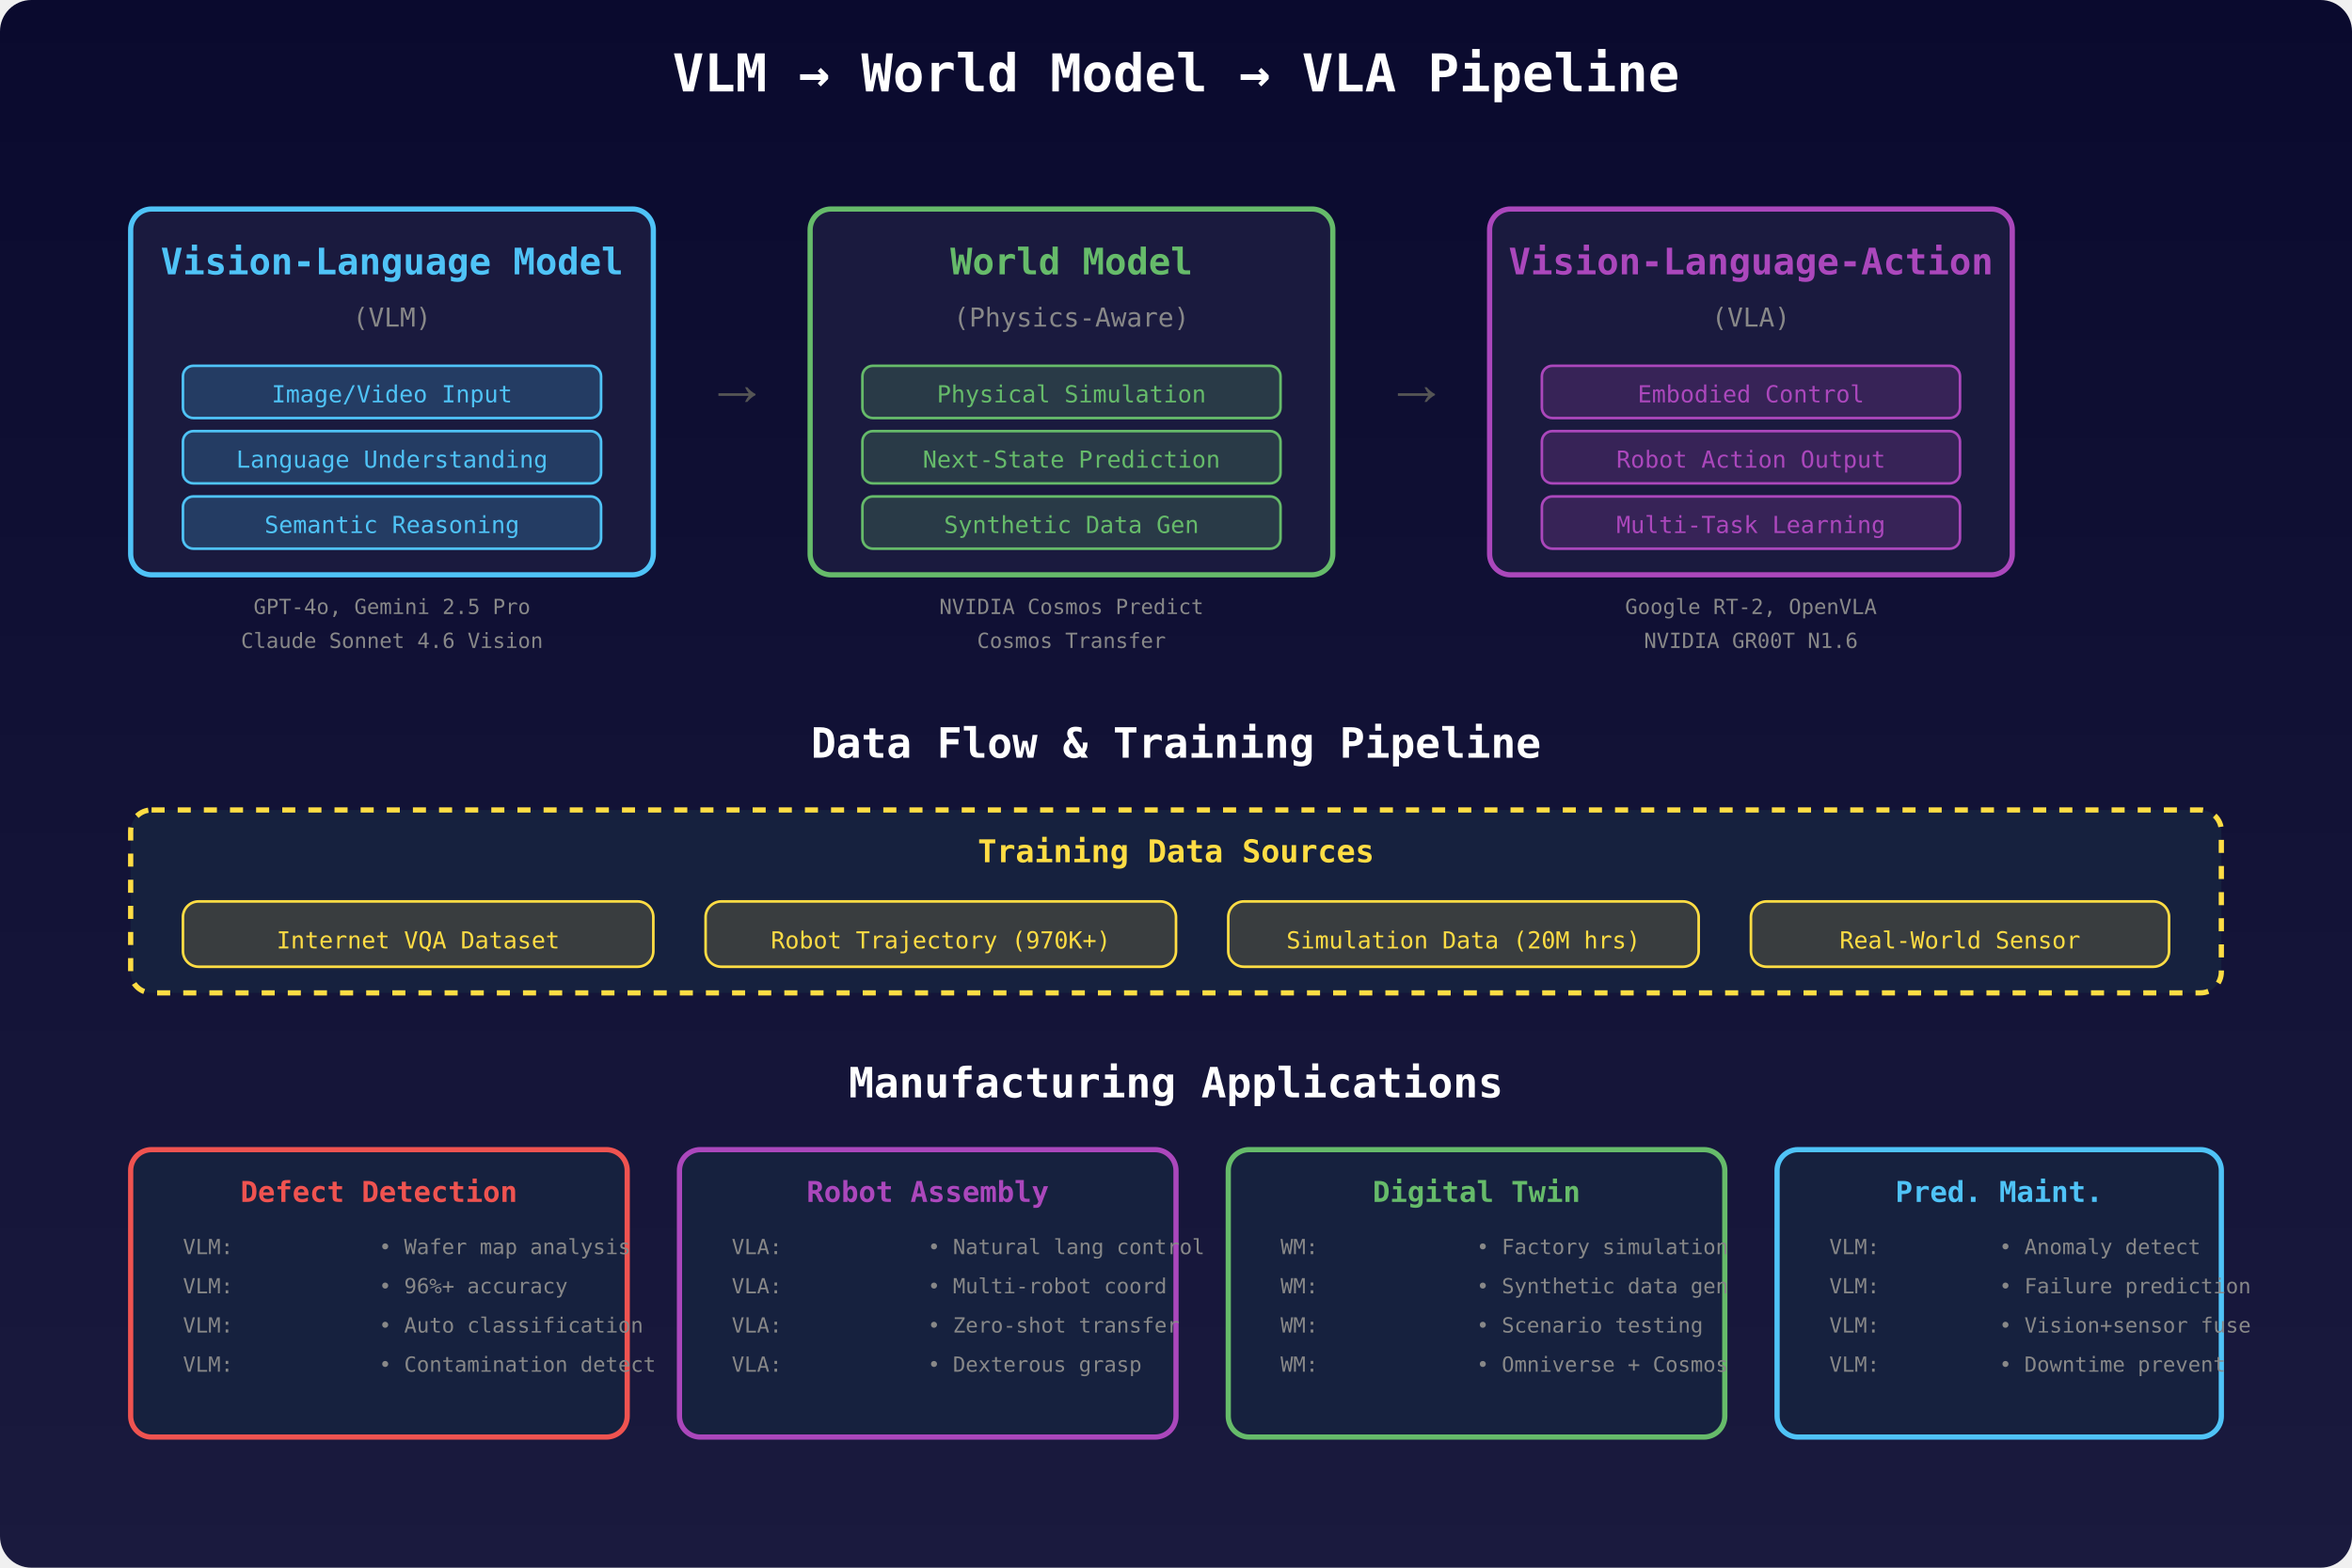
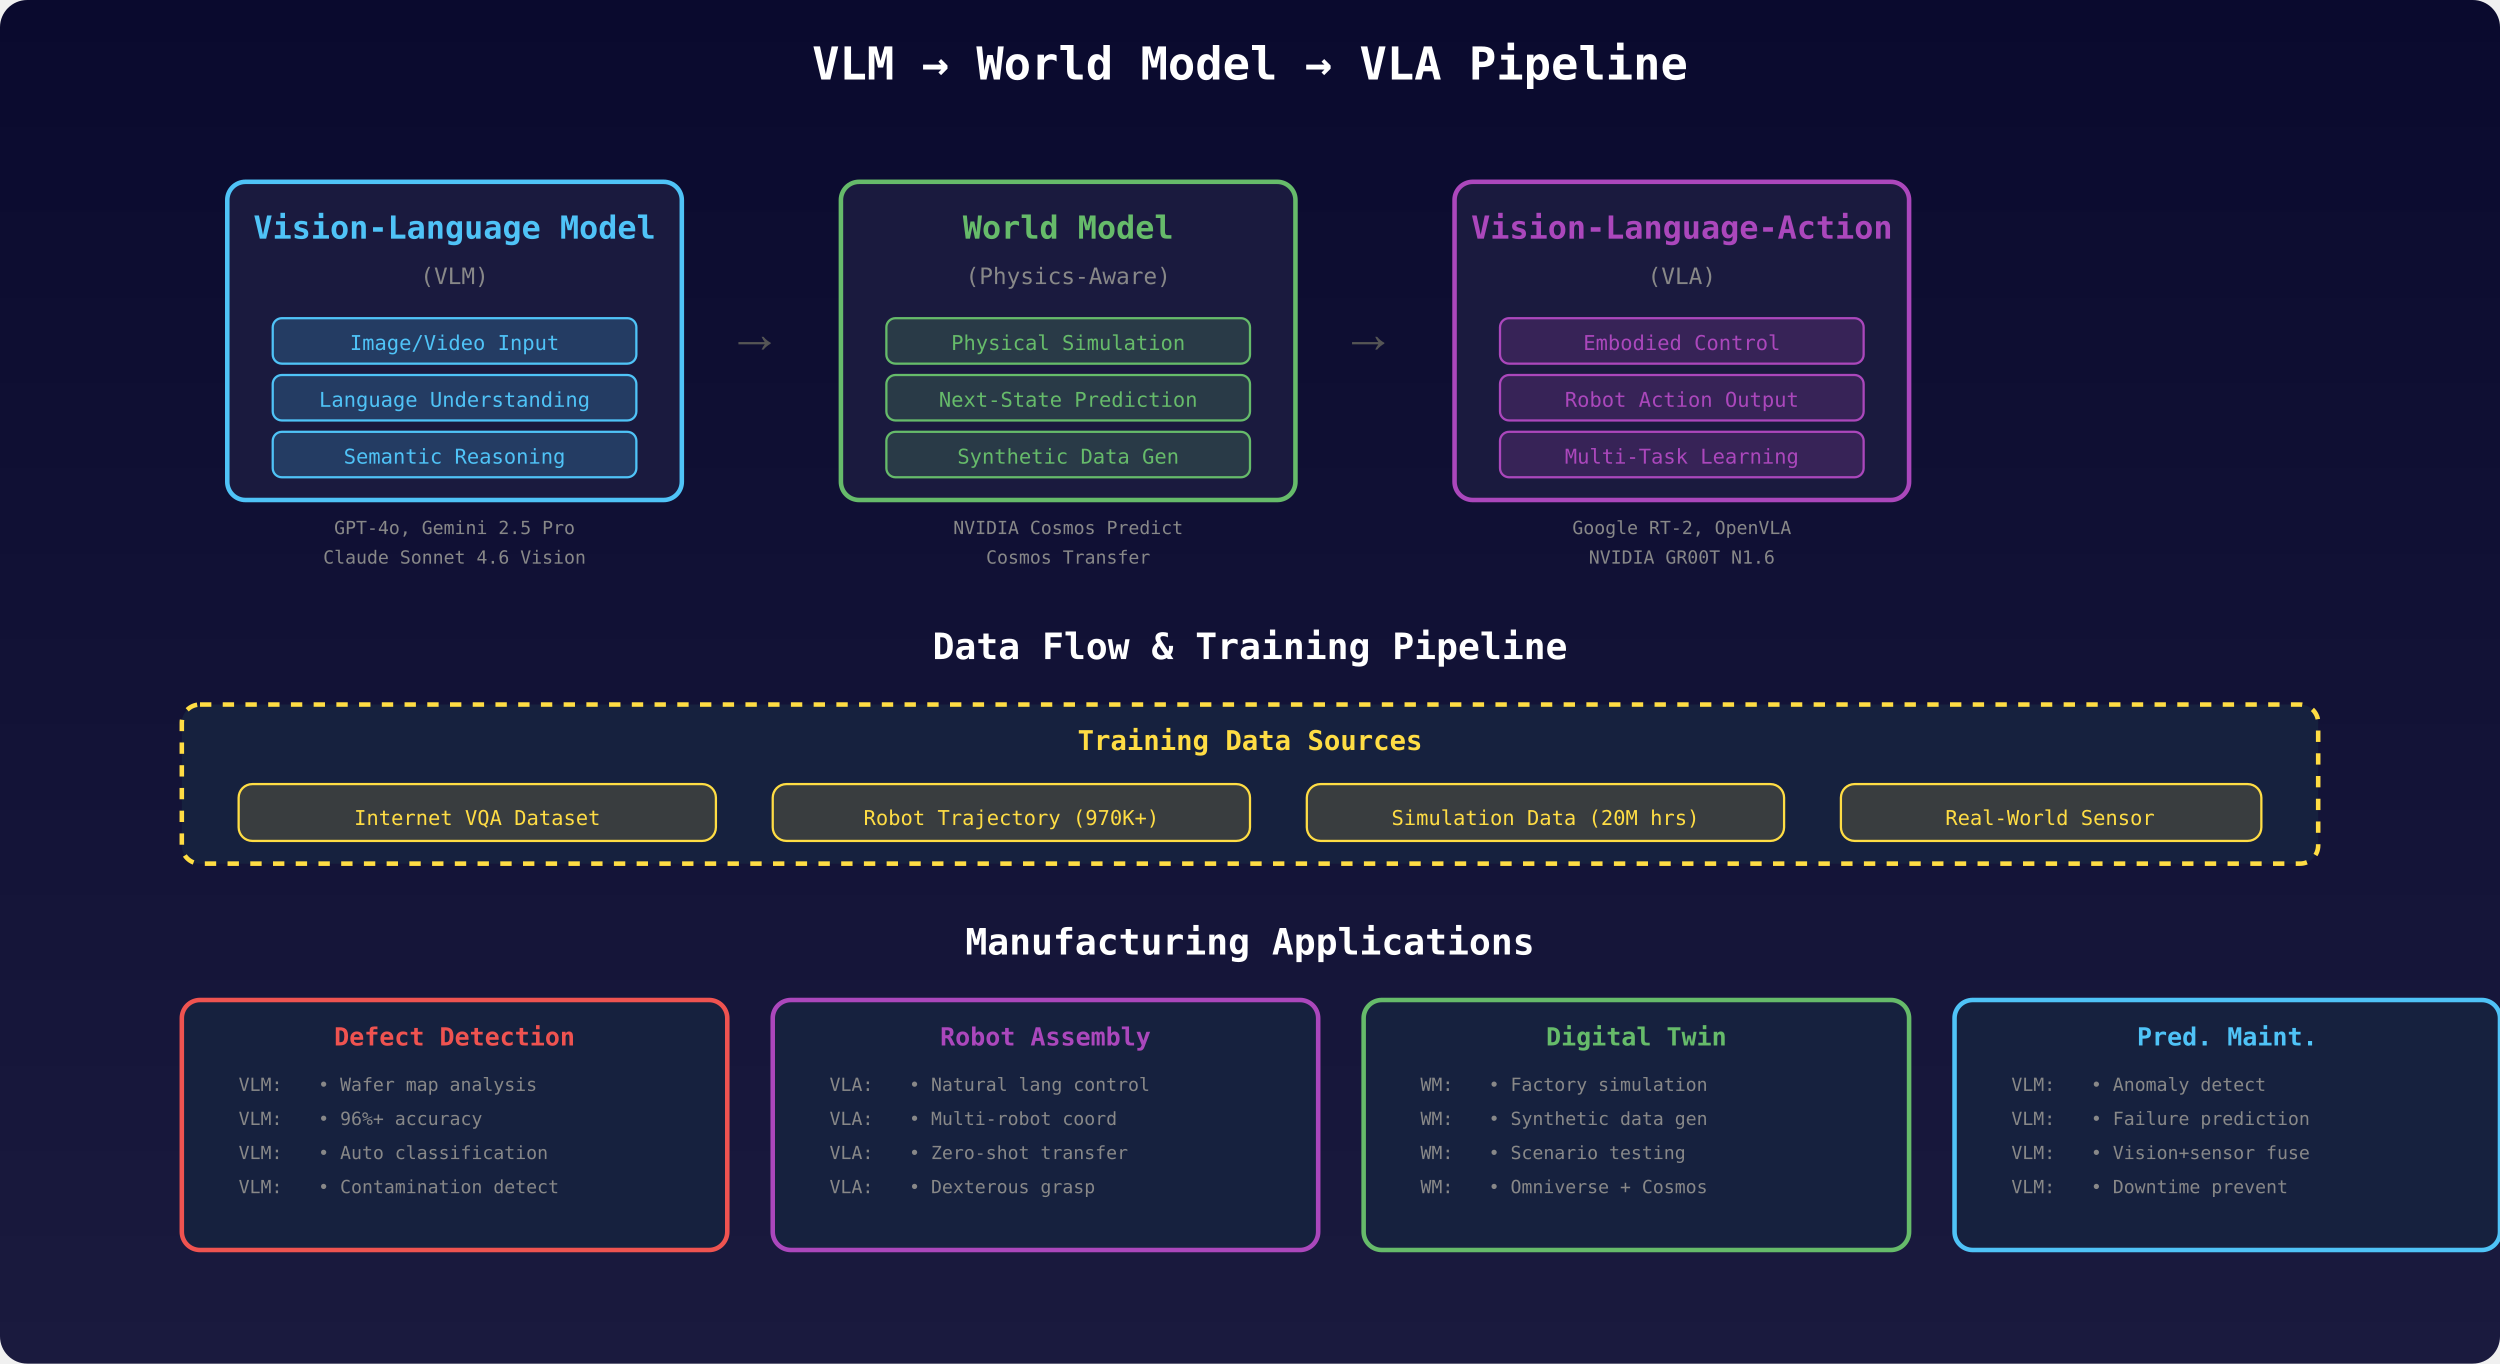
- <svg xmlns="http://www.w3.org/2000/svg" viewBox="0 0 900 600">
+ <svg xmlns="http://www.w3.org/2000/svg" viewBox="0 0 1100 600">
  <defs>
    <linearGradient id="bg" x1="0%" y1="0%" x2="0%" y2="100%">
      <stop offset="0%" style="stop-color:#0a0a2e" />
      <stop offset="100%" style="stop-color:#1a1a3e" />
    </linearGradient>
  </defs>
-   <rect width="900" height="600" fill="url(#bg)" rx="12" />
-   <text x="450" y="35" text-anchor="middle" font-family="monospace" font-size="20" fill="white" font-weight="bold">VLM → World Model → VLA Pipeline</text>
+   <rect width="1100" height="600" fill="url(#bg)" rx="12" />
+   <text x="550" y="35" text-anchor="middle" font-family="monospace" font-size="20" fill="white" font-weight="bold">VLM → World Model → VLA Pipeline</text>
  <g id="stage1">
-     <rect x="50" y="80" width="200" height="140" rx="8" fill="#1a1a3e" stroke="#4fc3f7" stroke-width="2" />
-     <text x="150" y="105" text-anchor="middle" font-family="monospace" font-size="14" fill="#4fc3f7" font-weight="bold">Vision-Language Model</text>
-     <text x="150" y="125" text-anchor="middle" font-family="monospace" font-size="10" fill="#888">(VLM)</text>
-     <rect x="70" y="140" width="160" height="20" rx="4" fill="#4fc3f7" fill-opacity="0.2" stroke="#4fc3f7" stroke-width="1" />
-     <text x="150" y="154" text-anchor="middle" font-family="monospace" font-size="9" fill="#4fc3f7">Image/Video Input</text>
-     <rect x="70" y="165" width="160" height="20" rx="4" fill="#4fc3f7" fill-opacity="0.2" stroke="#4fc3f7" stroke-width="1" />
-     <text x="150" y="179" text-anchor="middle" font-family="monospace" font-size="9" fill="#4fc3f7">Language Understanding</text>
-     <rect x="70" y="190" width="160" height="20" rx="4" fill="#4fc3f7" fill-opacity="0.2" stroke="#4fc3f7" stroke-width="1" />
-     <text x="150" y="204" text-anchor="middle" font-family="monospace" font-size="9" fill="#4fc3f7">Semantic Reasoning</text>
-     <text x="150" y="235" text-anchor="middle" font-family="monospace" font-size="8" fill="#888">GPT-4o, Gemini 2.5 Pro</text>
-     <text x="150" y="248" text-anchor="middle" font-family="monospace" font-size="8" fill="#888">Claude Sonnet 4.6 Vision</text>
+     <rect x="100" y="80" width="200" height="140" rx="8" fill="#1a1a3e" stroke="#4fc3f7" stroke-width="2" />
+     <text x="200" y="105" text-anchor="middle" font-family="monospace" font-size="14" fill="#4fc3f7" font-weight="bold">Vision-Language Model</text>
+     <text x="200" y="125" text-anchor="middle" font-family="monospace" font-size="10" fill="#888">(VLM)</text>
+     <rect x="120" y="140" width="160" height="20" rx="4" fill="#4fc3f7" fill-opacity="0.2" stroke="#4fc3f7" stroke-width="1" />
+     <text x="200" y="154" text-anchor="middle" font-family="monospace" font-size="9" fill="#4fc3f7">Image/Video Input</text>
+     <rect x="120" y="165" width="160" height="20" rx="4" fill="#4fc3f7" fill-opacity="0.2" stroke="#4fc3f7" stroke-width="1" />
+     <text x="200" y="179" text-anchor="middle" font-family="monospace" font-size="9" fill="#4fc3f7">Language Understanding</text>
+     <rect x="120" y="190" width="160" height="20" rx="4" fill="#4fc3f7" fill-opacity="0.2" stroke="#4fc3f7" stroke-width="1" />
+     <text x="200" y="204" text-anchor="middle" font-family="monospace" font-size="9" fill="#4fc3f7">Semantic Reasoning</text>
+     <text x="200" y="235" text-anchor="middle" font-family="monospace" font-size="8" fill="#888">GPT-4o, Gemini 2.5 Pro</text>
+     <text x="200" y="248" text-anchor="middle" font-family="monospace" font-size="8" fill="#888">Claude Sonnet 4.6 Vision</text>
  </g>
-   <text x="270" y="155" font-size="24" fill="#555">→</text>
+   <text x="320" y="155" font-size="24" fill="#555">→</text>
  <g id="stage2">
-     <rect x="310" y="80" width="200" height="140" rx="8" fill="#1a1a3e" stroke="#66bb6a" stroke-width="2" />
-     <text x="410" y="105" text-anchor="middle" font-family="monospace" font-size="14" fill="#66bb6a" font-weight="bold">World Model</text>
-     <text x="410" y="125" text-anchor="middle" font-family="monospace" font-size="10" fill="#888">(Physics-Aware)</text>
-     <rect x="330" y="140" width="160" height="20" rx="4" fill="#66bb6a" fill-opacity="0.2" stroke="#66bb6a" stroke-width="1" />
-     <text x="410" y="154" text-anchor="middle" font-family="monospace" font-size="9" fill="#66bb6a">Physical Simulation</text>
-     <rect x="330" y="165" width="160" height="20" rx="4" fill="#66bb6a" fill-opacity="0.2" stroke="#66bb6a" stroke-width="1" />
-     <text x="410" y="179" text-anchor="middle" font-family="monospace" font-size="9" fill="#66bb6a">Next-State Prediction</text>
-     <rect x="330" y="190" width="160" height="20" rx="4" fill="#66bb6a" fill-opacity="0.2" stroke="#66bb6a" stroke-width="1" />
-     <text x="410" y="204" text-anchor="middle" font-family="monospace" font-size="9" fill="#66bb6a">Synthetic Data Gen</text>
-     <text x="410" y="235" text-anchor="middle" font-family="monospace" font-size="8" fill="#888">NVIDIA Cosmos Predict</text>
-     <text x="410" y="248" text-anchor="middle" font-family="monospace" font-size="8" fill="#888">Cosmos Transfer</text>
+     <rect x="370" y="80" width="200" height="140" rx="8" fill="#1a1a3e" stroke="#66bb6a" stroke-width="2" />
+     <text x="470" y="105" text-anchor="middle" font-family="monospace" font-size="14" fill="#66bb6a" font-weight="bold">World Model</text>
+     <text x="470" y="125" text-anchor="middle" font-family="monospace" font-size="10" fill="#888">(Physics-Aware)</text>
+     <rect x="390" y="140" width="160" height="20" rx="4" fill="#66bb6a" fill-opacity="0.2" stroke="#66bb6a" stroke-width="1" />
+     <text x="470" y="154" text-anchor="middle" font-family="monospace" font-size="9" fill="#66bb6a">Physical Simulation</text>
+     <rect x="390" y="165" width="160" height="20" rx="4" fill="#66bb6a" fill-opacity="0.2" stroke="#66bb6a" stroke-width="1" />
+     <text x="470" y="179" text-anchor="middle" font-family="monospace" font-size="9" fill="#66bb6a">Next-State Prediction</text>
+     <rect x="390" y="190" width="160" height="20" rx="4" fill="#66bb6a" fill-opacity="0.2" stroke="#66bb6a" stroke-width="1" />
+     <text x="470" y="204" text-anchor="middle" font-family="monospace" font-size="9" fill="#66bb6a">Synthetic Data Gen</text>
+     <text x="470" y="235" text-anchor="middle" font-family="monospace" font-size="8" fill="#888">NVIDIA Cosmos Predict</text>
+     <text x="470" y="248" text-anchor="middle" font-family="monospace" font-size="8" fill="#888">Cosmos Transfer</text>
  </g>
-   <text x="530" y="155" font-size="24" fill="#555">→</text>
+   <text x="590" y="155" font-size="24" fill="#555">→</text>
  <g id="stage3">
-     <rect x="570" y="80" width="200" height="140" rx="8" fill="#1a1a3e" stroke="#ab47bc" stroke-width="2" />
-     <text x="670" y="105" text-anchor="middle" font-family="monospace" font-size="14" fill="#ab47bc" font-weight="bold">Vision-Language-Action</text>
-     <text x="670" y="125" text-anchor="middle" font-family="monospace" font-size="10" fill="#888">(VLA)</text>
-     <rect x="590" y="140" width="160" height="20" rx="4" fill="#ab47bc" fill-opacity="0.2" stroke="#ab47bc" stroke-width="1" />
-     <text x="670" y="154" text-anchor="middle" font-family="monospace" font-size="9" fill="#ab47bc">Embodied Control</text>
-     <rect x="590" y="165" width="160" height="20" rx="4" fill="#ab47bc" fill-opacity="0.2" stroke="#ab47bc" stroke-width="1" />
-     <text x="670" y="179" text-anchor="middle" font-family="monospace" font-size="9" fill="#ab47bc">Robot Action Output</text>
-     <rect x="590" y="190" width="160" height="20" rx="4" fill="#ab47bc" fill-opacity="0.2" stroke="#ab47bc" stroke-width="1" />
-     <text x="670" y="204" text-anchor="middle" font-family="monospace" font-size="9" fill="#ab47bc">Multi-Task Learning</text>
-     <text x="670" y="235" text-anchor="middle" font-family="monospace" font-size="8" fill="#888">Google RT-2, OpenVLA</text>
-     <text x="670" y="248" text-anchor="middle" font-family="monospace" font-size="8" fill="#888">NVIDIA GR00T N1.6</text>
+     <rect x="640" y="80" width="200" height="140" rx="8" fill="#1a1a3e" stroke="#ab47bc" stroke-width="2" />
+     <text x="740" y="105" text-anchor="middle" font-family="monospace" font-size="14" fill="#ab47bc" font-weight="bold">Vision-Language-Action</text>
+     <text x="740" y="125" text-anchor="middle" font-family="monospace" font-size="10" fill="#888">(VLA)</text>
+     <rect x="660" y="140" width="160" height="20" rx="4" fill="#ab47bc" fill-opacity="0.2" stroke="#ab47bc" stroke-width="1" />
+     <text x="740" y="154" text-anchor="middle" font-family="monospace" font-size="9" fill="#ab47bc">Embodied Control</text>
+     <rect x="660" y="165" width="160" height="20" rx="4" fill="#ab47bc" fill-opacity="0.2" stroke="#ab47bc" stroke-width="1" />
+     <text x="740" y="179" text-anchor="middle" font-family="monospace" font-size="9" fill="#ab47bc">Robot Action Output</text>
+     <rect x="660" y="190" width="160" height="20" rx="4" fill="#ab47bc" fill-opacity="0.2" stroke="#ab47bc" stroke-width="1" />
+     <text x="740" y="204" text-anchor="middle" font-family="monospace" font-size="9" fill="#ab47bc">Multi-Task Learning</text>
+     <text x="740" y="235" text-anchor="middle" font-family="monospace" font-size="8" fill="#888">Google RT-2, OpenVLA</text>
+     <text x="740" y="248" text-anchor="middle" font-family="monospace" font-size="8" fill="#888">NVIDIA GR00T N1.6</text>
  </g>
-   <text x="450" y="290" text-anchor="middle" font-family="monospace" font-size="16" fill="white" font-weight="bold">Data Flow &amp; Training Pipeline</text>
+   <text x="550" y="290" text-anchor="middle" font-family="monospace" font-size="16" fill="white" font-weight="bold">Data Flow &amp; Training Pipeline</text>
  <g id="training-data">
-     <rect x="50" y="310" width="800" height="70" rx="8" fill="#16213e" stroke="#ffdd44" stroke-width="2" stroke-dasharray="5,5" />
-     <text x="450" y="330" text-anchor="middle" font-family="monospace" font-size="12" fill="#ffdd44" font-weight="bold">Training Data Sources</text>
-     <rect x="70" y="345" width="180" height="25" rx="6" fill="#ffdd44" fill-opacity="0.15" stroke="#ffdd44" stroke-width="1" />
-     <text x="160" y="363" text-anchor="middle" font-family="monospace" font-size="9" fill="#ffdd44">Internet VQA Dataset</text>
-     <rect x="270" y="345" width="180" height="25" rx="6" fill="#ffdd44" fill-opacity="0.15" stroke="#ffdd44" stroke-width="1" />
-     <text x="360" y="363" text-anchor="middle" font-family="monospace" font-size="9" fill="#ffdd44">Robot Trajectory (970K+)</text>
-     <rect x="470" y="345" width="180" height="25" rx="6" fill="#ffdd44" fill-opacity="0.15" stroke="#ffdd44" stroke-width="1" />
-     <text x="560" y="363" text-anchor="middle" font-family="monospace" font-size="9" fill="#ffdd44">Simulation Data (20M hrs)</text>
-     <rect x="670" y="345" width="160" height="25" rx="6" fill="#ffdd44" fill-opacity="0.15" stroke="#ffdd44" stroke-width="1" />
-     <text x="750" y="363" text-anchor="middle" font-family="monospace" font-size="9" fill="#ffdd44">Real-World Sensor</text>
+     <rect x="80" y="310" width="940" height="70" rx="8" fill="#16213e" stroke="#ffdd44" stroke-width="2" stroke-dasharray="5,5" />
+     <text x="550" y="330" text-anchor="middle" font-family="monospace" font-size="12" fill="#ffdd44" font-weight="bold">Training Data Sources</text>
+     <rect x="105" y="345" width="210" height="25" rx="6" fill="#ffdd44" fill-opacity="0.15" stroke="#ffdd44" stroke-width="1" />
+     <text x="210" y="363" text-anchor="middle" font-family="monospace" font-size="9" fill="#ffdd44">Internet VQA Dataset</text>
+     <rect x="340" y="345" width="210" height="25" rx="6" fill="#ffdd44" fill-opacity="0.15" stroke="#ffdd44" stroke-width="1" />
+     <text x="445" y="363" text-anchor="middle" font-family="monospace" font-size="9" fill="#ffdd44">Robot Trajectory (970K+)</text>
+     <rect x="575" y="345" width="210" height="25" rx="6" fill="#ffdd44" fill-opacity="0.15" stroke="#ffdd44" stroke-width="1" />
+     <text x="680" y="363" text-anchor="middle" font-family="monospace" font-size="9" fill="#ffdd44">Simulation Data (20M hrs)</text>
+     <rect x="810" y="345" width="185" height="25" rx="6" fill="#ffdd44" fill-opacity="0.15" stroke="#ffdd44" stroke-width="1" />
+     <text x="902" y="363" text-anchor="middle" font-family="monospace" font-size="9" fill="#ffdd44">Real-World Sensor</text>
  </g>
-   <text x="450" y="420" text-anchor="middle" font-family="monospace" font-size="16" fill="white" font-weight="bold">Manufacturing Applications</text>
+   <text x="550" y="420" text-anchor="middle" font-family="monospace" font-size="16" fill="white" font-weight="bold">Manufacturing Applications</text>
  <g id="applications">
-     <rect x="50" y="440" width="190" height="110" rx="8" fill="#16213e" stroke="#ef5350" stroke-width="2" />
-     <text x="145" y="460" text-anchor="middle" font-family="monospace" font-size="11" fill="#ef5350" font-weight="bold">Defect Detection</text>
-     <text x="145" y="480" text-anchor="start" font-family="monospace" font-size="8" fill="#888">• Wafer map analysis</text>
-     <text x="145" y="495" text-anchor="start" font-family="monospace" font-size="8" fill="#888">• 96%+ accuracy</text>
-     <text x="145" y="510" text-anchor="start" font-family="monospace" font-size="8" fill="#888">• Auto classification</text>
-     <text x="145" y="525" text-anchor="start" font-family="monospace" font-size="8" fill="#888">• Contamination detect</text>
-     <text x="70" y="480" text-anchor="start" font-family="monospace" font-size="8" fill="#888">VLM:</text>
-     <text x="70" y="495" text-anchor="start" font-family="monospace" font-size="8" fill="#888">VLM:</text>
-     <text x="70" y="510" text-anchor="start" font-family="monospace" font-size="8" fill="#888">VLM:</text>
-     <text x="70" y="525" text-anchor="start" font-family="monospace" font-size="8" fill="#888">VLM:</text>
-     <rect x="260" y="440" width="190" height="110" rx="8" fill="#16213e" stroke="#ab47bc" stroke-width="2" />
-     <text x="355" y="460" text-anchor="middle" font-family="monospace" font-size="11" fill="#ab47bc" font-weight="bold">Robot Assembly</text>
-     <text x="355" y="480" text-anchor="start" font-family="monospace" font-size="8" fill="#888">• Natural lang control</text>
-     <text x="355" y="495" text-anchor="start" font-family="monospace" font-size="8" fill="#888">• Multi-robot coord</text>
-     <text x="355" y="510" text-anchor="start" font-family="monospace" font-size="8" fill="#888">• Zero-shot transfer</text>
-     <text x="355" y="525" text-anchor="start" font-family="monospace" font-size="8" fill="#888">• Dexterous grasp</text>
-     <text x="280" y="480" text-anchor="start" font-family="monospace" font-size="8" fill="#888">VLA:</text>
-     <text x="280" y="495" text-anchor="start" font-family="monospace" font-size="8" fill="#888">VLA:</text>
-     <text x="280" y="510" text-anchor="start" font-family="monospace" font-size="8" fill="#888">VLA:</text>
-     <text x="280" y="525" text-anchor="start" font-family="monospace" font-size="8" fill="#888">VLA:</text>
-     <rect x="470" y="440" width="190" height="110" rx="8" fill="#16213e" stroke="#66bb6a" stroke-width="2" />
-     <text x="565" y="460" text-anchor="middle" font-family="monospace" font-size="11" fill="#66bb6a" font-weight="bold">Digital Twin</text>
-     <text x="565" y="480" text-anchor="start" font-family="monospace" font-size="8" fill="#888">• Factory simulation</text>
-     <text x="565" y="495" text-anchor="start" font-family="monospace" font-size="8" fill="#888">• Synthetic data gen</text>
-     <text x="565" y="510" text-anchor="start" font-family="monospace" font-size="8" fill="#888">• Scenario testing</text>
-     <text x="565" y="525" text-anchor="start" font-family="monospace" font-size="8" fill="#888">• Omniverse + Cosmos</text>
-     <text x="490" y="480" text-anchor="start" font-family="monospace" font-size="8" fill="#888">WM:</text>
-     <text x="490" y="495" text-anchor="start" font-family="monospace" font-size="8" fill="#888">WM:</text>
-     <text x="490" y="510" text-anchor="start" font-family="monospace" font-size="8" fill="#888">WM:</text>
-     <text x="490" y="525" text-anchor="start" font-family="monospace" font-size="8" fill="#888">WM:</text>
-     <rect x="680" y="440" width="170" height="110" rx="8" fill="#16213e" stroke="#4fc3f7" stroke-width="2" />
-     <text x="765" y="460" text-anchor="middle" font-family="monospace" font-size="11" fill="#4fc3f7" font-weight="bold">Pred. Maint.</text>
-     <text x="765" y="480" text-anchor="start" font-family="monospace" font-size="8" fill="#888">• Anomaly detect</text>
-     <text x="765" y="495" text-anchor="start" font-family="monospace" font-size="8" fill="#888">• Failure prediction</text>
-     <text x="765" y="510" text-anchor="start" font-family="monospace" font-size="8" fill="#888">• Vision+sensor fuse</text>
-     <text x="765" y="525" text-anchor="start" font-family="monospace" font-size="8" fill="#888">• Downtime prevent</text>
-     <text x="700" y="480" text-anchor="start" font-family="monospace" font-size="8" fill="#888">VLM:</text>
-     <text x="700" y="495" text-anchor="start" font-family="monospace" font-size="8" fill="#888">VLM:</text>
-     <text x="700" y="510" text-anchor="start" font-family="monospace" font-size="8" fill="#888">VLM:</text>
-     <text x="700" y="525" text-anchor="start" font-family="monospace" font-size="8" fill="#888">VLM:</text>
+     <rect x="80" y="440" width="240" height="110" rx="8" fill="#16213e" stroke="#ef5350" stroke-width="2" />
+     <text x="200" y="460" text-anchor="middle" font-family="monospace" font-size="11" fill="#ef5350" font-weight="bold">Defect Detection</text>
+     <text x="105" y="480" text-anchor="start" font-family="monospace" font-size="8" fill="#888">VLM:</text>
+     <text x="105" y="495" text-anchor="start" font-family="monospace" font-size="8" fill="#888">VLM:</text>
+     <text x="105" y="510" text-anchor="start" font-family="monospace" font-size="8" fill="#888">VLM:</text>
+     <text x="105" y="525" text-anchor="start" font-family="monospace" font-size="8" fill="#888">VLM:</text>
+     <text x="140" y="480" text-anchor="start" font-family="monospace" font-size="8" fill="#888">• Wafer map analysis</text>
+     <text x="140" y="495" text-anchor="start" font-family="monospace" font-size="8" fill="#888">• 96%+ accuracy</text>
+     <text x="140" y="510" text-anchor="start" font-family="monospace" font-size="8" fill="#888">• Auto classification</text>
+     <text x="140" y="525" text-anchor="start" font-family="monospace" font-size="8" fill="#888">• Contamination detect</text>
+     <rect x="340" y="440" width="240" height="110" rx="8" fill="#16213e" stroke="#ab47bc" stroke-width="2" />
+     <text x="460" y="460" text-anchor="middle" font-family="monospace" font-size="11" fill="#ab47bc" font-weight="bold">Robot Assembly</text>
+     <text x="365" y="480" text-anchor="start" font-family="monospace" font-size="8" fill="#888">VLA:</text>
+     <text x="365" y="495" text-anchor="start" font-family="monospace" font-size="8" fill="#888">VLA:</text>
+     <text x="365" y="510" text-anchor="start" font-family="monospace" font-size="8" fill="#888">VLA:</text>
+     <text x="365" y="525" text-anchor="start" font-family="monospace" font-size="8" fill="#888">VLA:</text>
+     <text x="400" y="480" text-anchor="start" font-family="monospace" font-size="8" fill="#888">• Natural lang control</text>
+     <text x="400" y="495" text-anchor="start" font-family="monospace" font-size="8" fill="#888">• Multi-robot coord</text>
+     <text x="400" y="510" text-anchor="start" font-family="monospace" font-size="8" fill="#888">• Zero-shot transfer</text>
+     <text x="400" y="525" text-anchor="start" font-family="monospace" font-size="8" fill="#888">• Dexterous grasp</text>
+     <rect x="600" y="440" width="240" height="110" rx="8" fill="#16213e" stroke="#66bb6a" stroke-width="2" />
+     <text x="720" y="460" text-anchor="middle" font-family="monospace" font-size="11" fill="#66bb6a" font-weight="bold">Digital Twin</text>
+     <text x="625" y="480" text-anchor="start" font-family="monospace" font-size="8" fill="#888">WM:</text>
+     <text x="625" y="495" text-anchor="start" font-family="monospace" font-size="8" fill="#888">WM:</text>
+     <text x="625" y="510" text-anchor="start" font-family="monospace" font-size="8" fill="#888">WM:</text>
+     <text x="625" y="525" text-anchor="start" font-family="monospace" font-size="8" fill="#888">WM:</text>
+     <text x="655" y="480" text-anchor="start" font-family="monospace" font-size="8" fill="#888">• Factory simulation</text>
+     <text x="655" y="495" text-anchor="start" font-family="monospace" font-size="8" fill="#888">• Synthetic data gen</text>
+     <text x="655" y="510" text-anchor="start" font-family="monospace" font-size="8" fill="#888">• Scenario testing</text>
+     <text x="655" y="525" text-anchor="start" font-family="monospace" font-size="8" fill="#888">• Omniverse + Cosmos</text>
+     <rect x="860" y="440" width="240" height="110" rx="8" fill="#16213e" stroke="#4fc3f7" stroke-width="2" />
+     <text x="980" y="460" text-anchor="middle" font-family="monospace" font-size="11" fill="#4fc3f7" font-weight="bold">Pred. Maint.</text>
+     <text x="885" y="480" text-anchor="start" font-family="monospace" font-size="8" fill="#888">VLM:</text>
+     <text x="885" y="495" text-anchor="start" font-family="monospace" font-size="8" fill="#888">VLM:</text>
+     <text x="885" y="510" text-anchor="start" font-family="monospace" font-size="8" fill="#888">VLM:</text>
+     <text x="885" y="525" text-anchor="start" font-family="monospace" font-size="8" fill="#888">VLM:</text>
+     <text x="920" y="480" text-anchor="start" font-family="monospace" font-size="8" fill="#888">• Anomaly detect</text>
+     <text x="920" y="495" text-anchor="start" font-family="monospace" font-size="8" fill="#888">• Failure prediction</text>
+     <text x="920" y="510" text-anchor="start" font-family="monospace" font-size="8" fill="#888">• Vision+sensor fuse</text>
+     <text x="920" y="525" text-anchor="start" font-family="monospace" font-size="8" fill="#888">• Downtime prevent</text>
  </g>
</svg>
